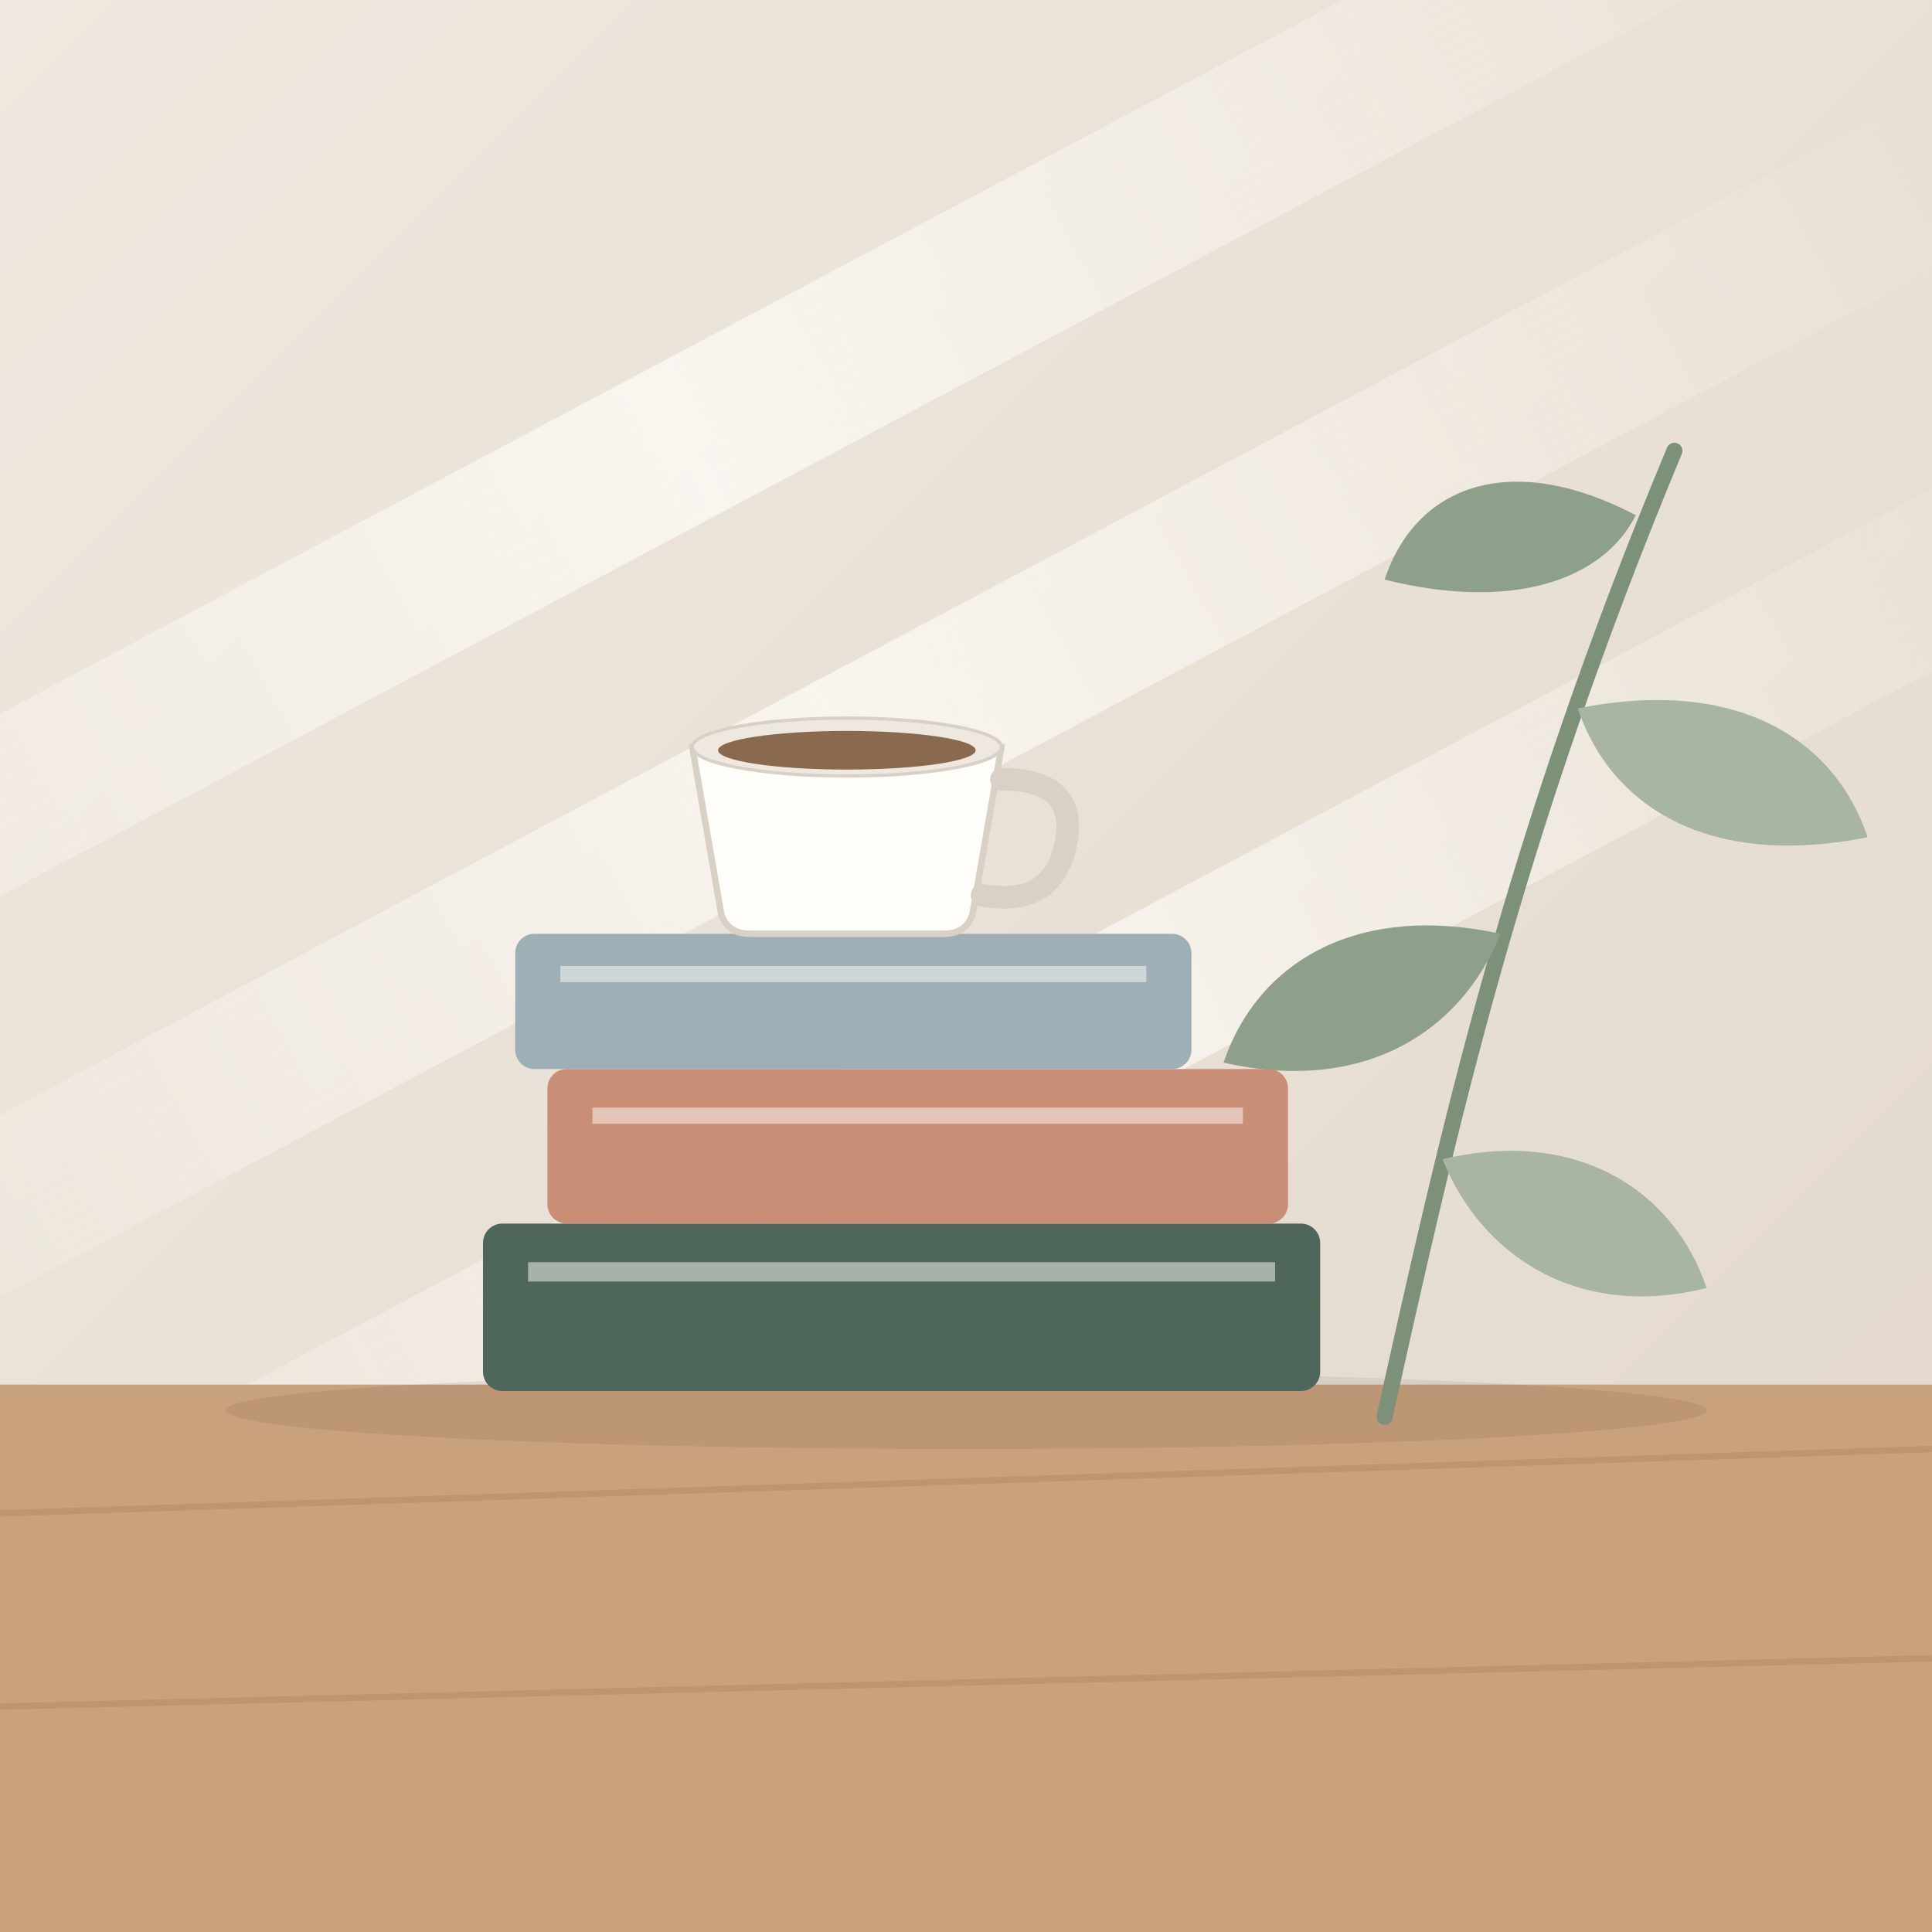
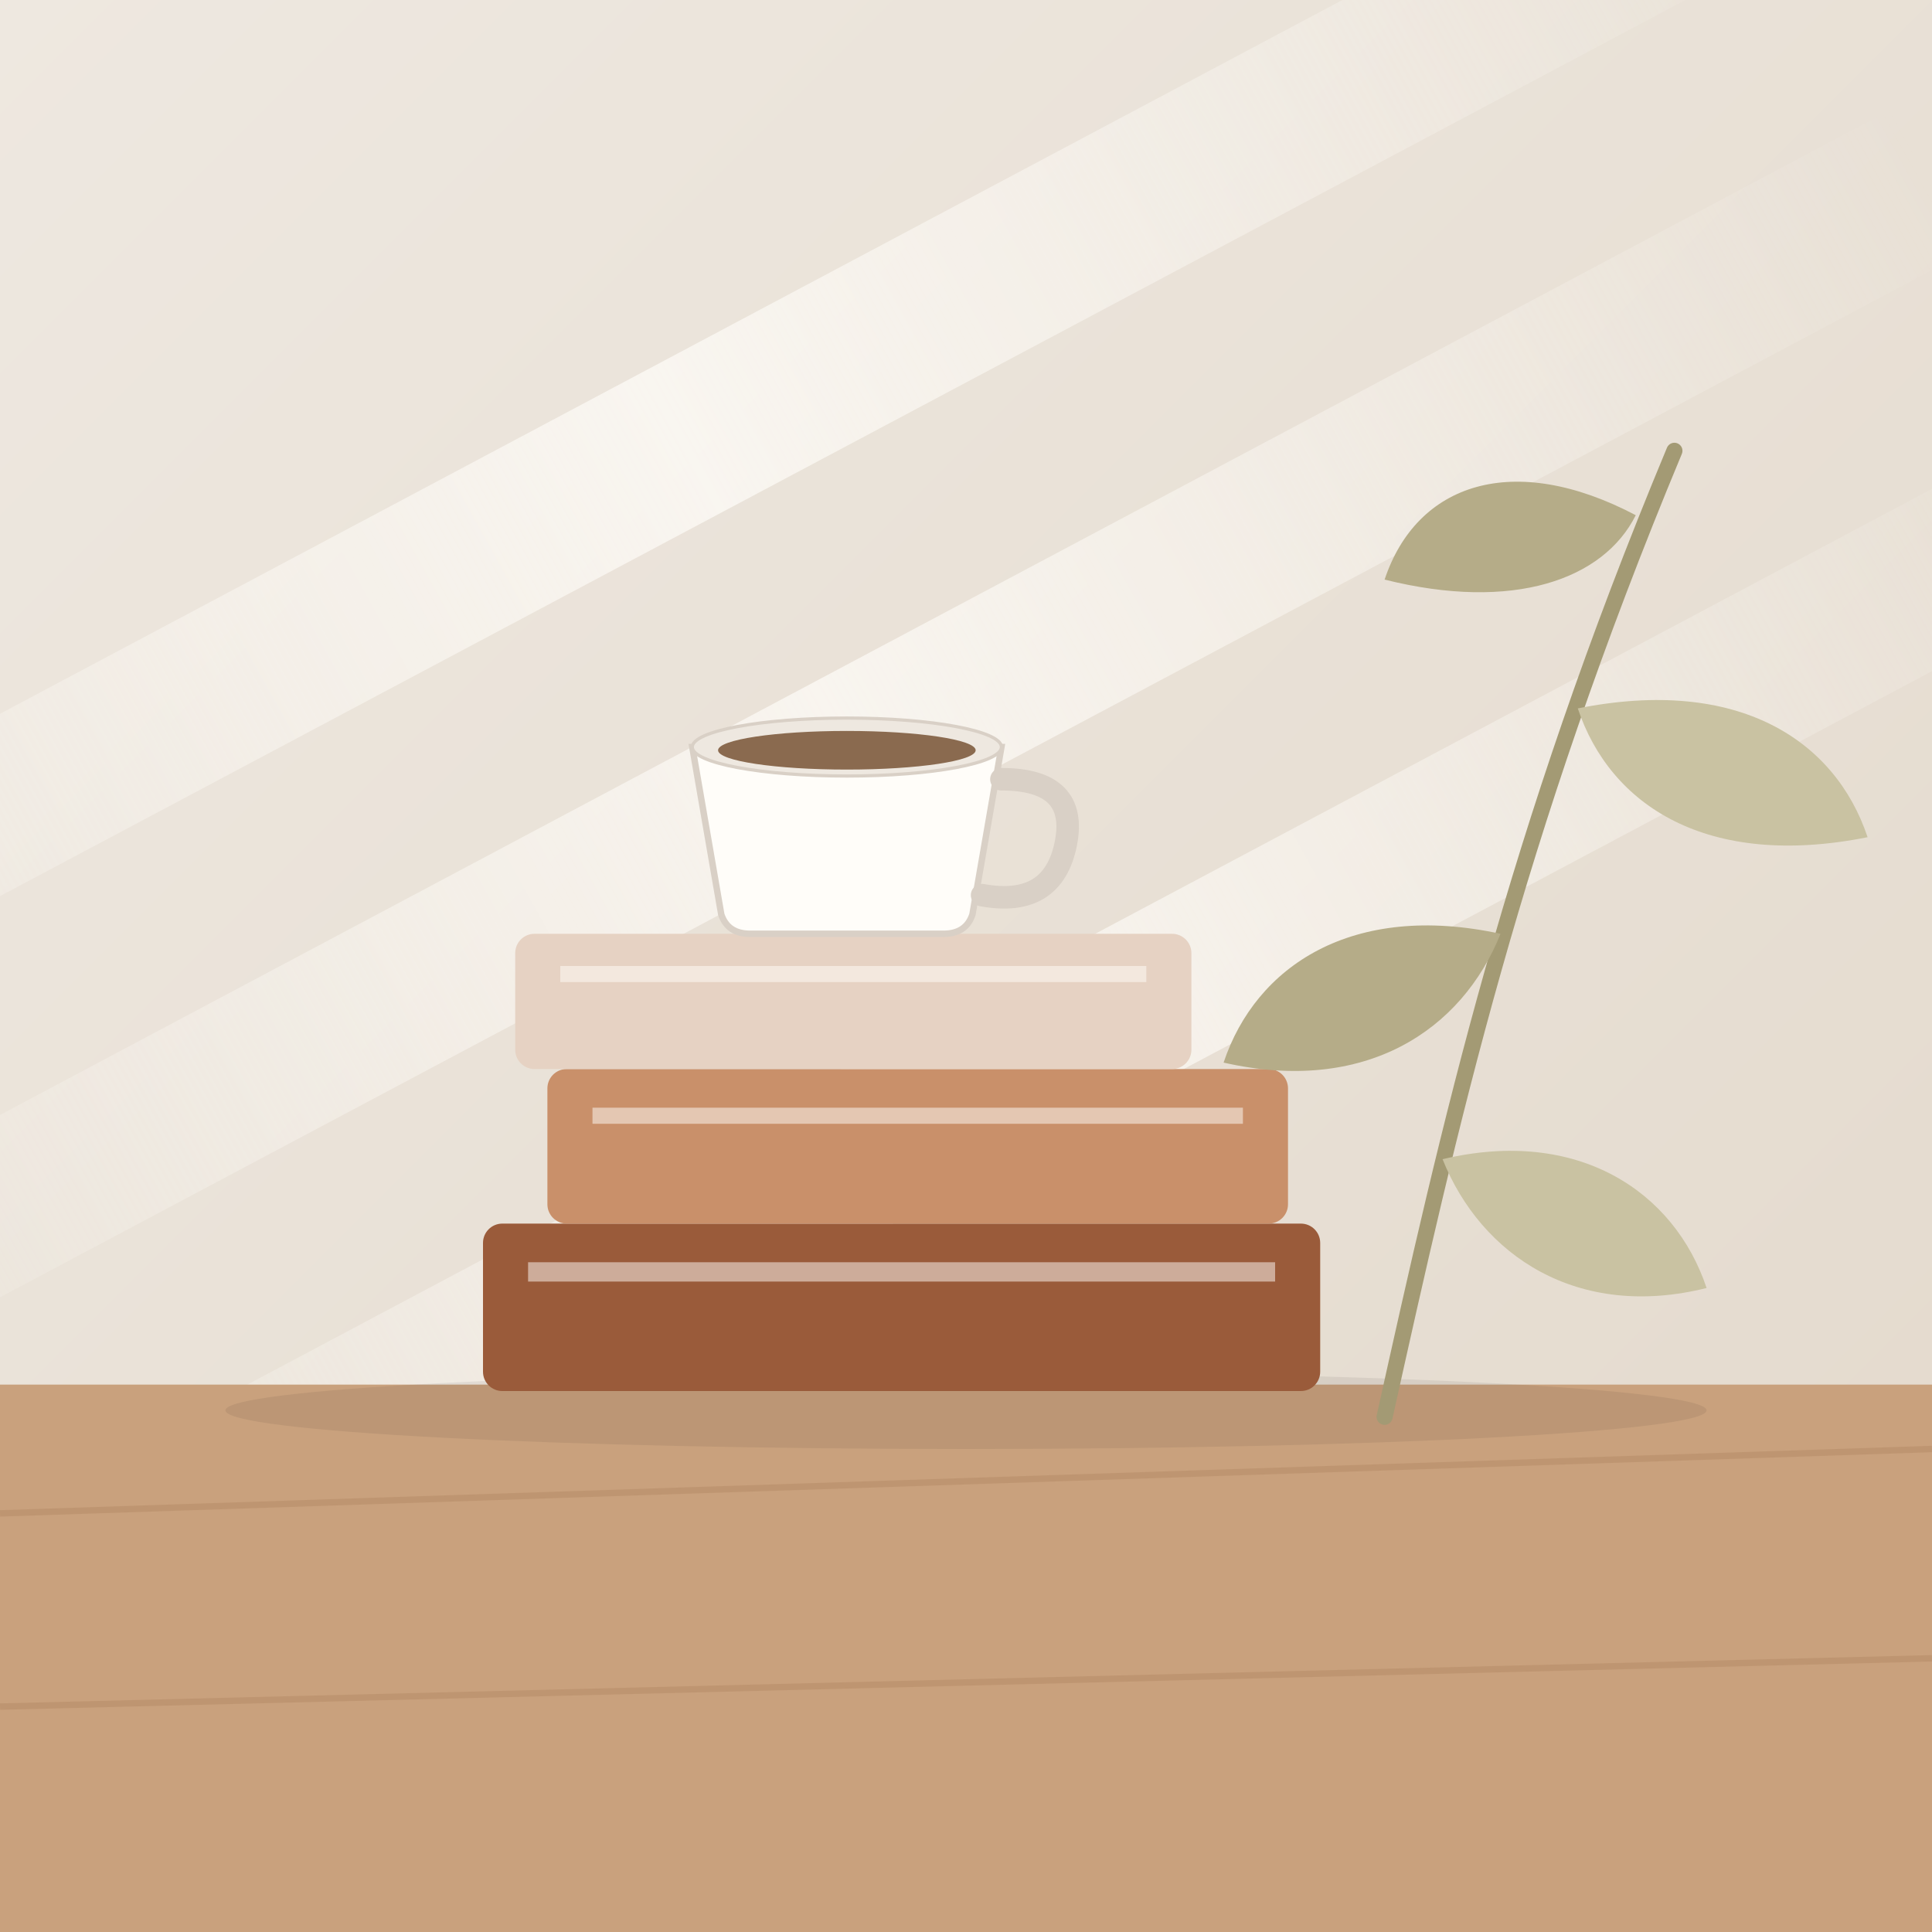
<svg xmlns="http://www.w3.org/2000/svg" viewBox="0 0 600 600" role="img" aria-label="Ilustração demonstrativa de livros empilhados, xícara e galho de folhas sob luz natural">
  <defs>
    <linearGradient id="bg" x1="0" y1="0" x2="1" y2="1">
      <stop offset="0" stop-color="#EEE8E0" />
      <stop offset="1" stop-color="#E3D9CC" />
    </linearGradient>
    <linearGradient id="b" x1="0" y1="0" x2="1" y2="0">
      <stop offset="0" stop-color="#FFFDF9" stop-opacity="0" />
      <stop offset=".5" stop-color="#FFFDF9" stop-opacity=".7" />
      <stop offset="1" stop-color="#FFFDF9" stop-opacity="0" />
    </linearGradient>
  </defs>
  <rect width="600" height="600" fill="url(#bg)" />
  <g transform="rotate(-28 300 300)">
    <rect x="-80" y="90" width="760" height="50" fill="url(#b)" />
    <rect x="-80" y="200" width="760" height="50" fill="url(#b)" />
    <rect x="-80" y="310" width="760" height="50" fill="url(#b)" />
  </g>
  <rect y="430" width="600" height="170" fill="#C9A17D" />
  <path d="M0 470L600 450M0 530L600 515" stroke="#B88E69" stroke-width="2" opacity=".6" />
  <ellipse cx="300" cy="438" rx="230" ry="12" fill="#000" opacity=".07" />
-   <rect x="150" y="380" width="260" height="52" rx="6" fill="#4F665A" />
+   <rect x="150" y="380" width="260" height="52" rx="6" fill="#9A5B3A" />
  <rect x="164" y="392" width="232" height="6" fill="#FFFDF9" opacity=".5" />
-   <rect x="170" y="332" width="230" height="48" rx="6" fill="#C98E76" />
+   <rect x="170" y="332" width="230" height="48" rx="6" fill="#C9906A" />
  <rect x="184" y="344" width="202" height="5" fill="#FFFDF9" opacity=".5" />
-   <rect x="160" y="290" width="210" height="42" rx="6" fill="#9EAFB5" />
+   <rect x="160" y="290" width="210" height="42" rx="6" fill="#E6D2C3" />
  <rect x="174" y="300" width="182" height="5" fill="#FFFDF9" opacity=".5" />
  <path d="M215 232h96l-9 52q-2 6-9 6h-60q-7 0-9-6z" fill="#FFFDF9" stroke="#D9D0C6" stroke-width="2" />
  <ellipse cx="263" cy="232" rx="48" ry="9" fill="#EEE8E0" stroke="#D9D0C6" />
  <ellipse cx="263" cy="233" rx="40" ry="6" fill="#8A6A4F" />
  <path d="M311 242q24 0 20 20t-26 16" fill="none" stroke="#D9D0C6" stroke-width="7" stroke-linecap="round" />
  <g transform="translate(430 440)">
-     <path d="M0 0 C20 -90 40 -180 90 -300" stroke="#7D9179" stroke-width="5" fill="none" stroke-linecap="round" />
-     <path d="M18 -80 C60 -90 90 -70 100 -40 C60 -30 30 -50 18 -80Z" fill="#A8B5A2" />
-     <path d="M36 -150 C-10 -160 -40 -140 -50 -110 C-6 -100 24 -120 36 -150Z" fill="#8FA08A" />
-     <path d="M60 -220 C110 -230 140 -210 150 -180 C100 -170 70 -190 60 -220Z" fill="#A8B5A2" />
-     <path d="M78 -280 C40 -300 10 -290 0 -260 C40 -250 68 -260 78 -280Z" fill="#8FA08A" />
+     <path d="M0 0 C20 -90 40 -180 90 -300" stroke="#A39A74" stroke-width="5" fill="none" stroke-linecap="round" />
+     <path d="M18 -80 C60 -90 90 -70 100 -40 C60 -30 30 -50 18 -80Z" fill="#C9C2A2" />
+     <path d="M36 -150 C-10 -160 -40 -140 -50 -110 C-6 -100 24 -120 36 -150Z" fill="#B5AC88" />
+     <path d="M60 -220 C110 -230 140 -210 150 -180 C100 -170 70 -190 60 -220Z" fill="#C9C2A2" />
+     <path d="M78 -280 C40 -300 10 -290 0 -260 C40 -250 68 -260 78 -280Z" fill="#B5AC88" />
  </g>
  <rect x="0" y="0" width="600" height="600" fill="none" />
</svg>
